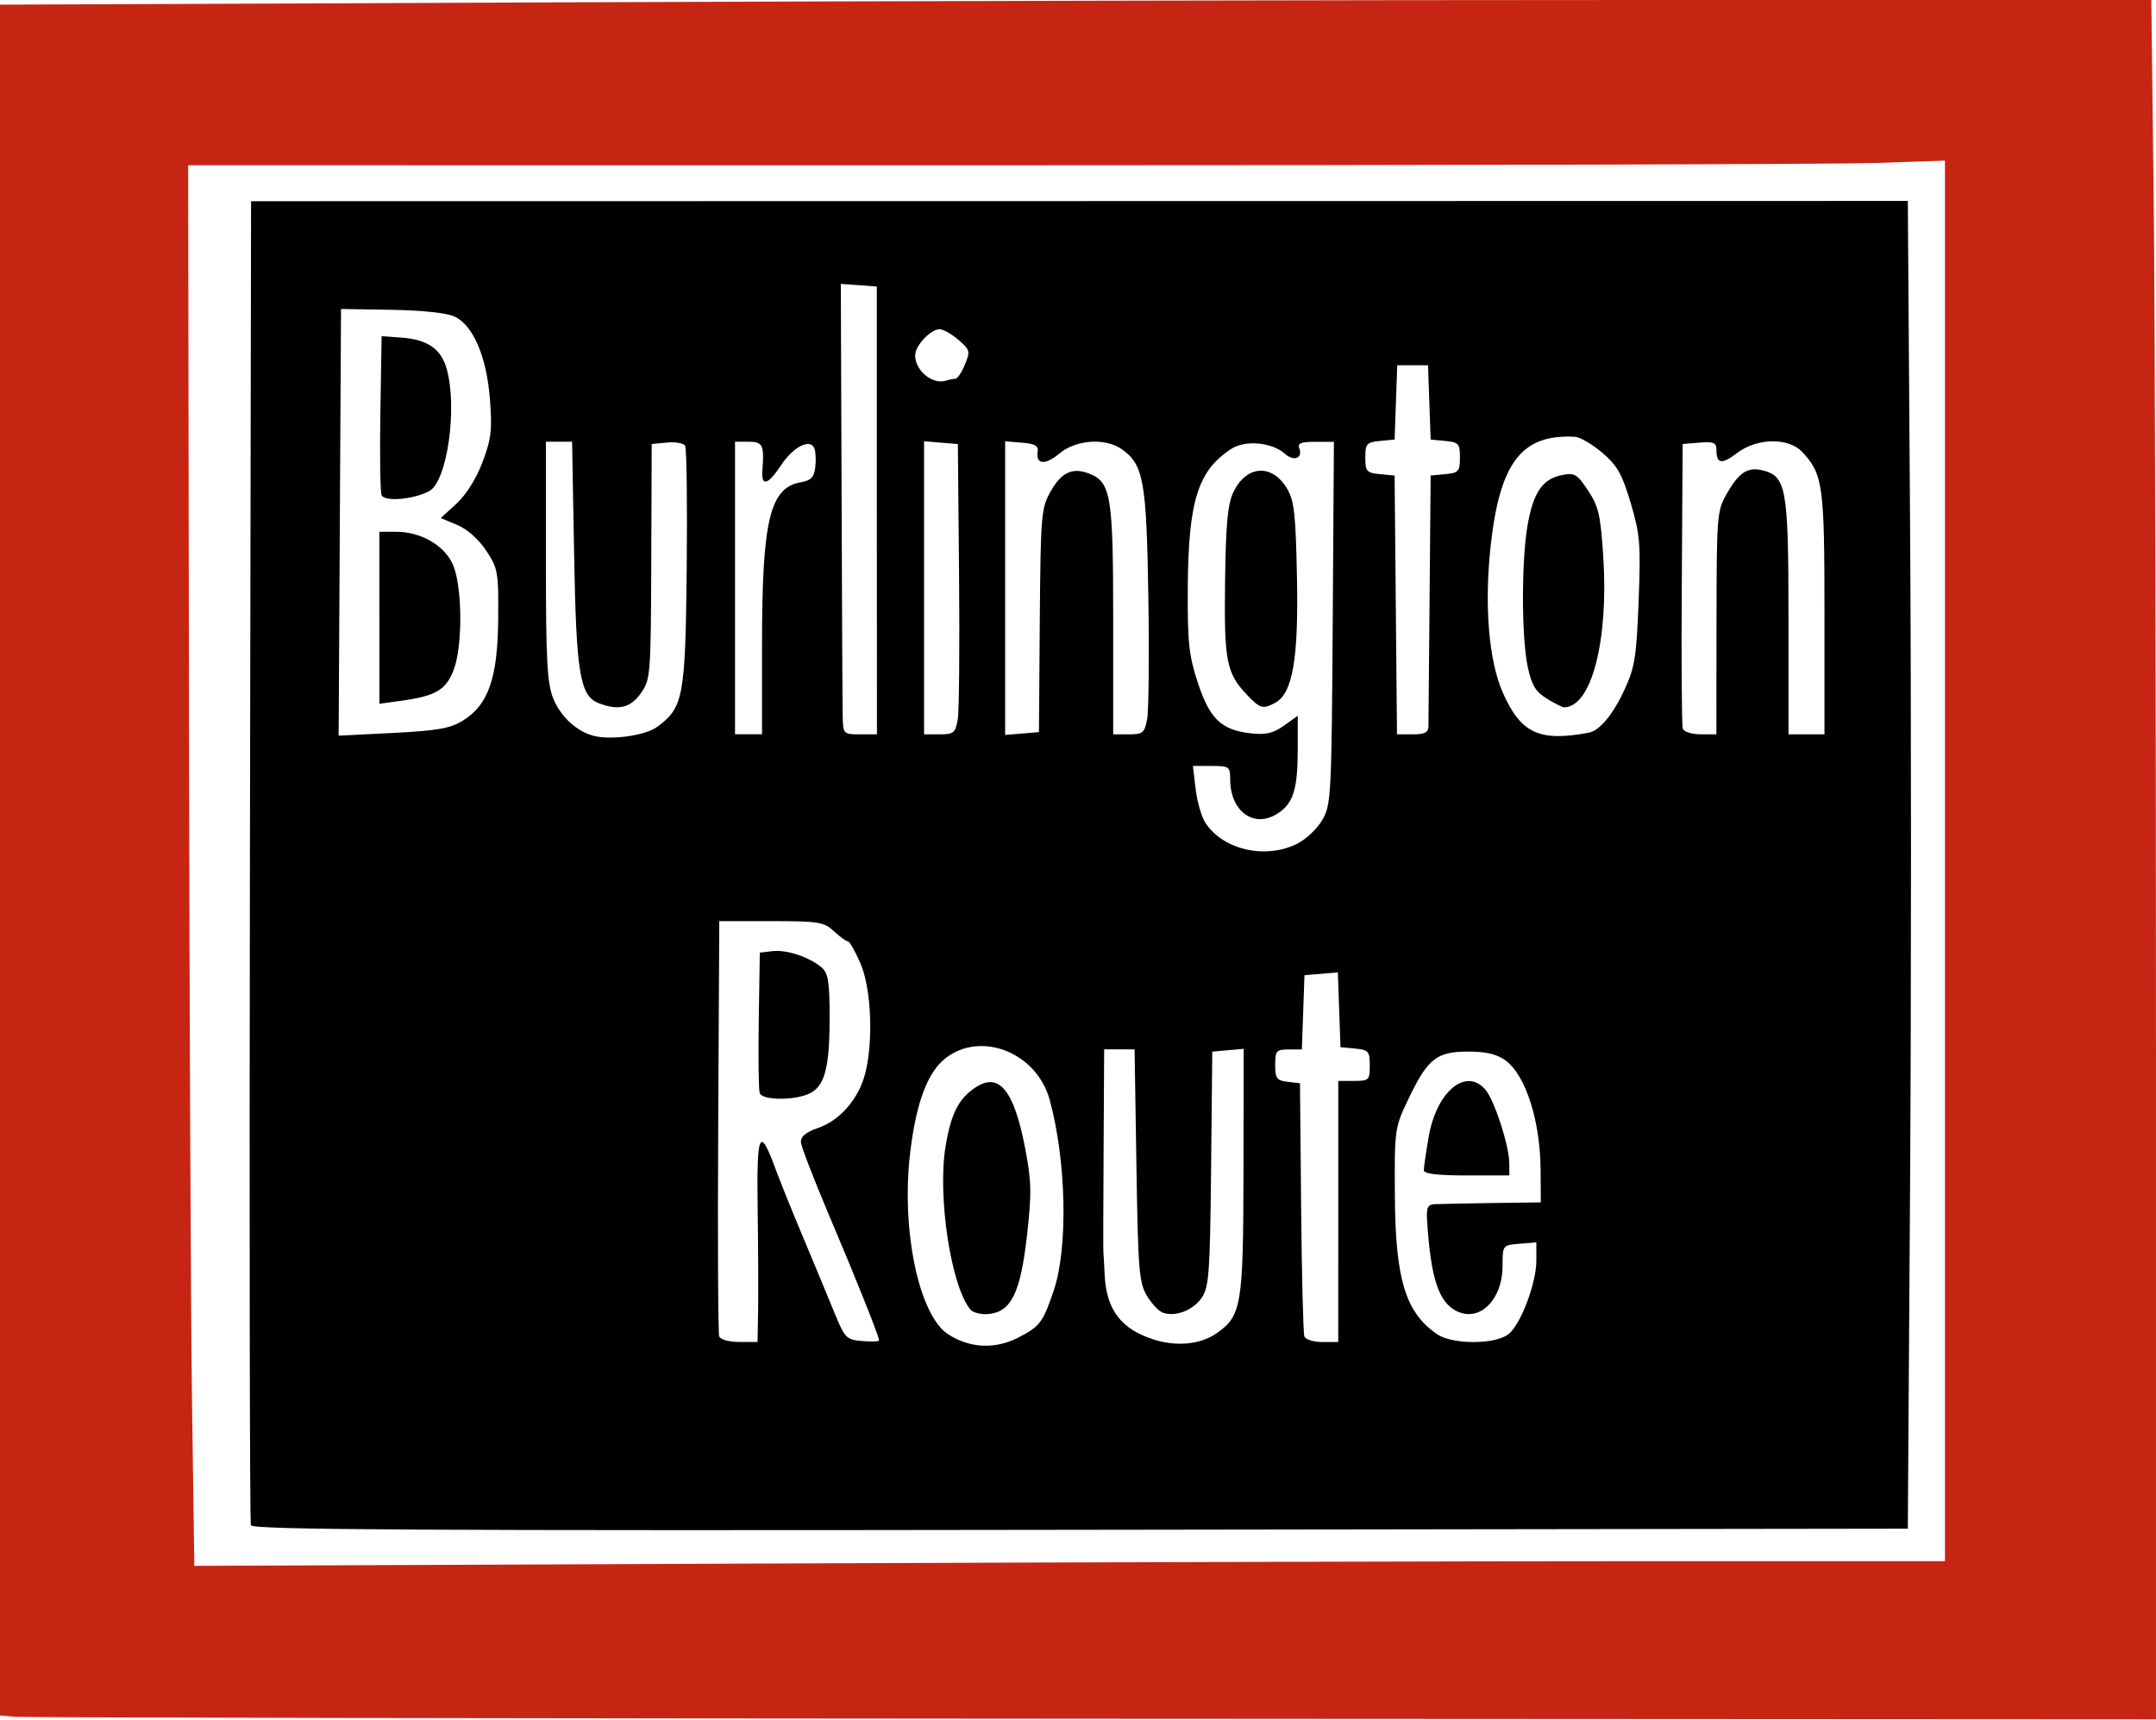
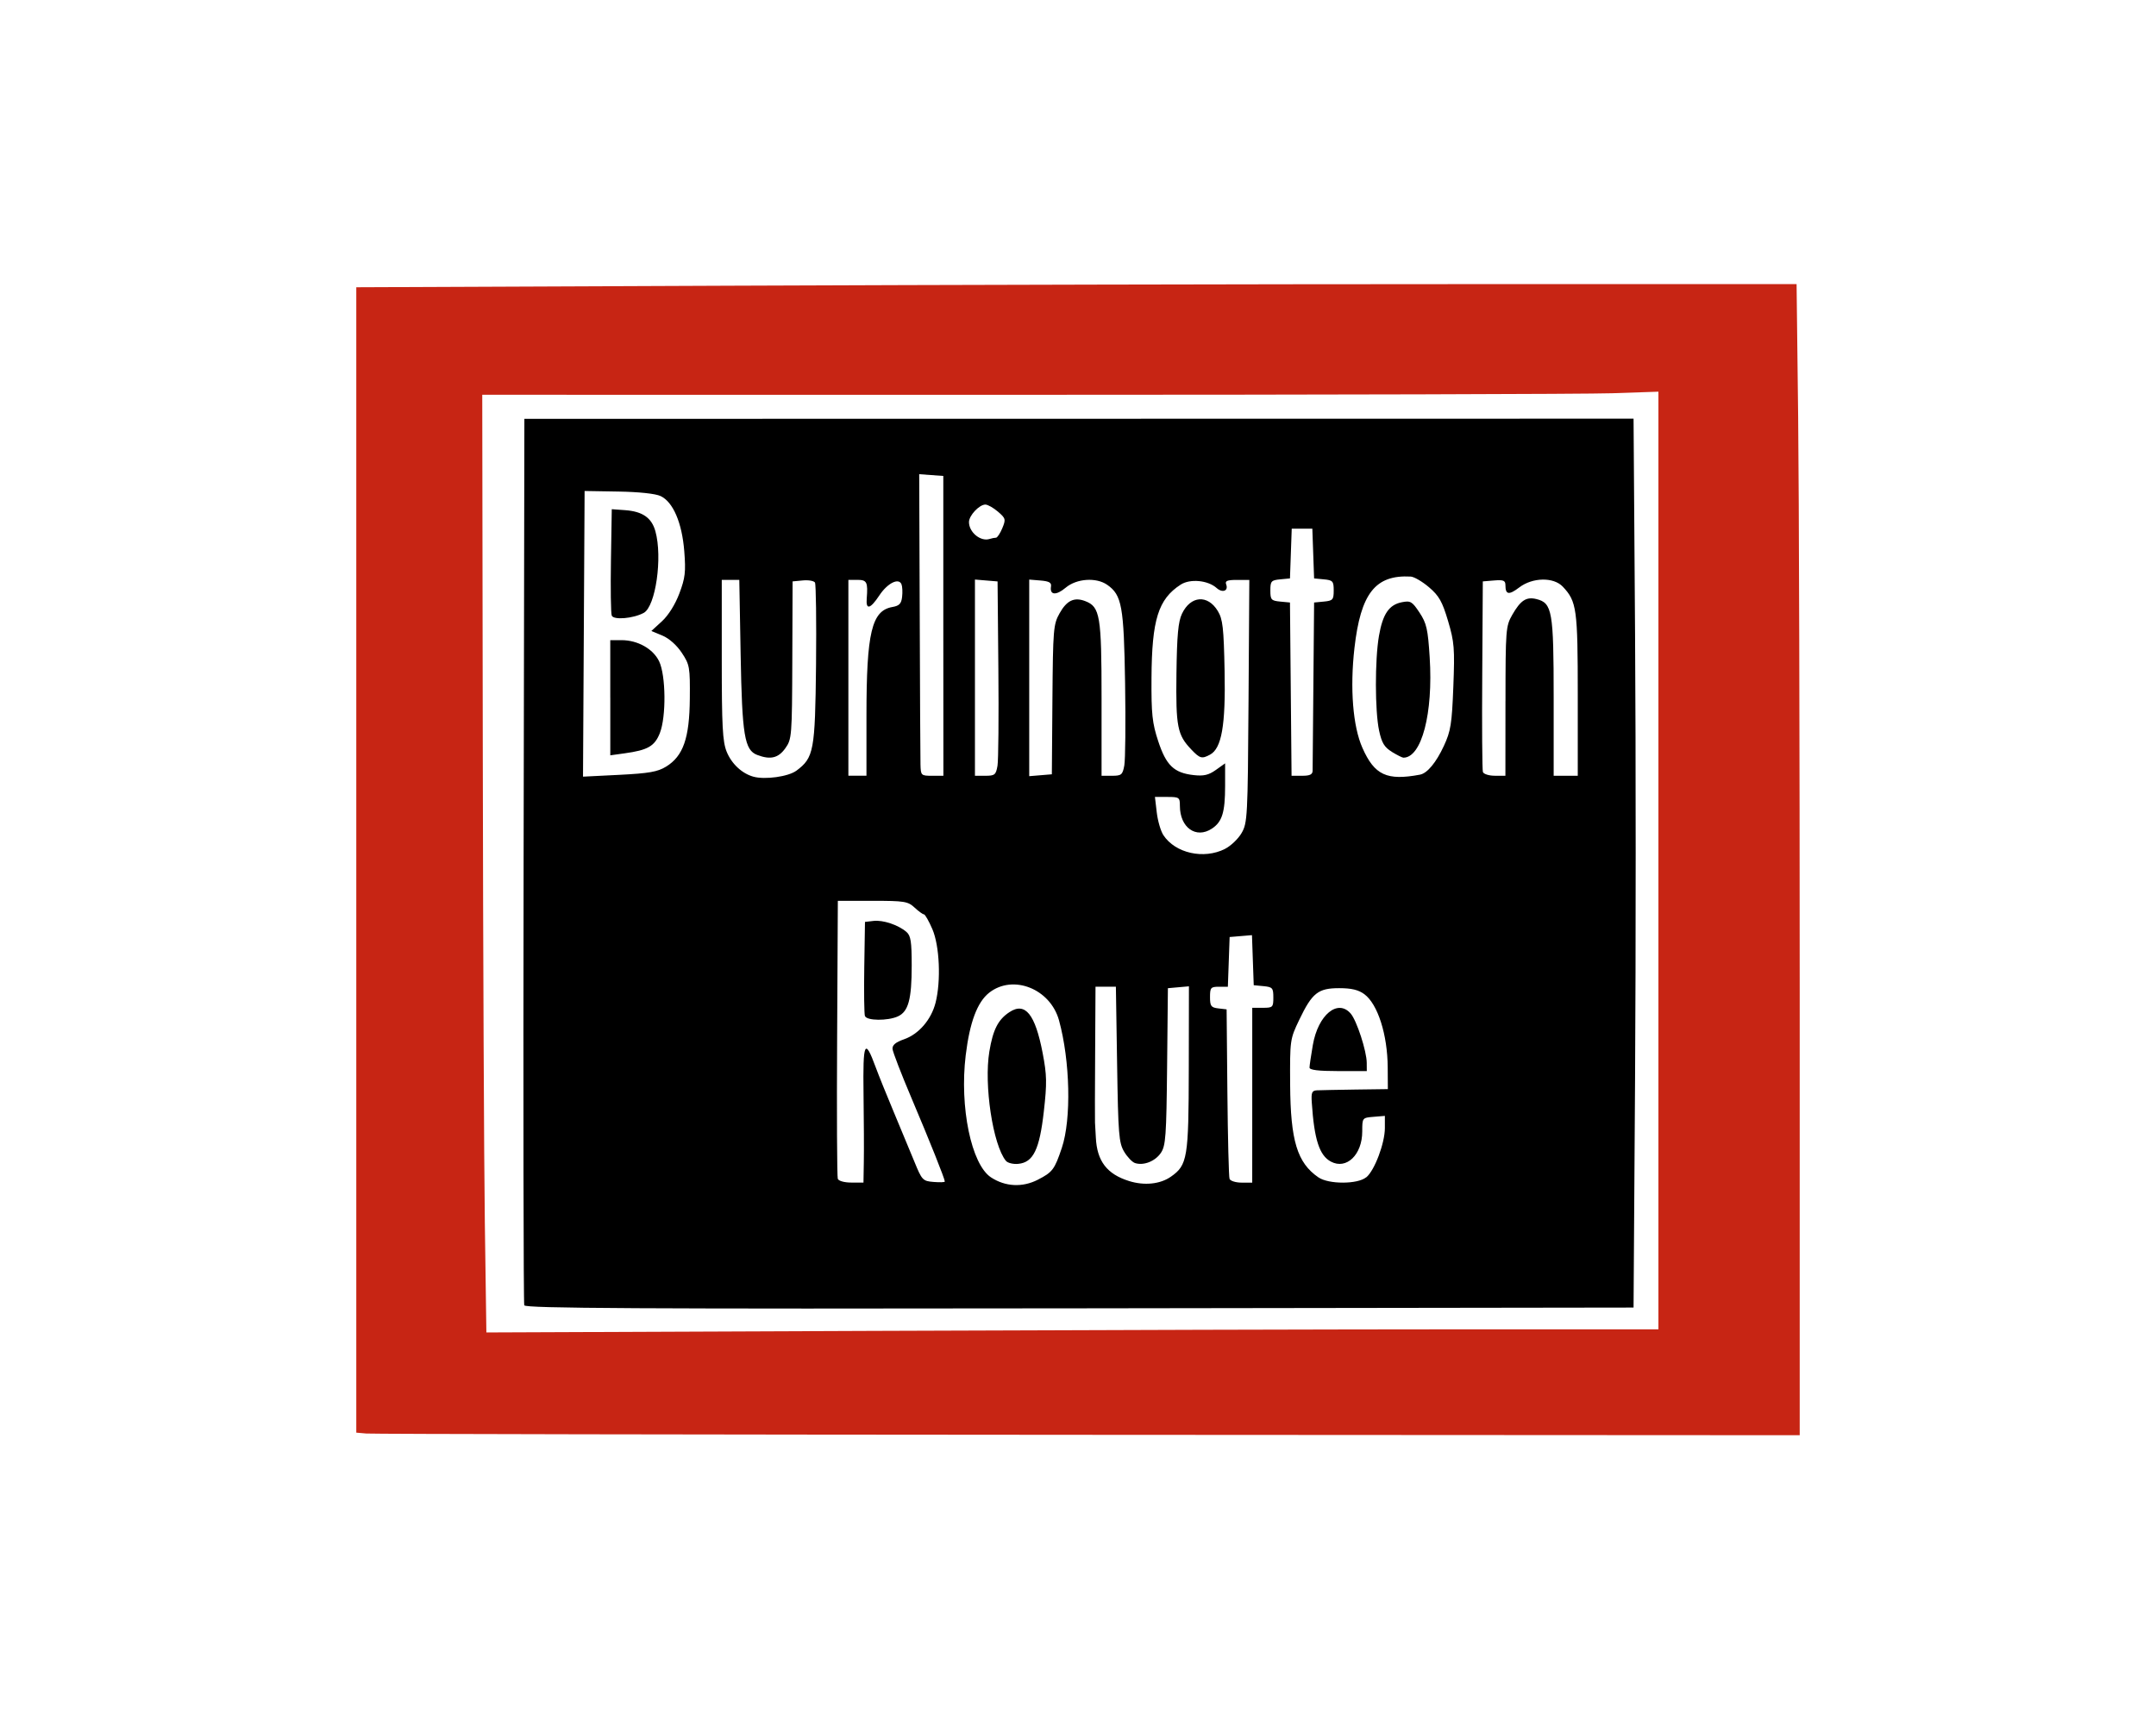
- <svg xmlns="http://www.w3.org/2000/svg" viewBox="0 0 50.786 40.513" height="153.12" width="191.948">
+ <svg xmlns="http://www.w3.org/2000/svg" viewBox="-10 -10 70.786 60.513" height="153.12" width="191.948">
  <path d="M5.91 35.94c-.027-.073-.038-7.123-.023-15.666l.027-15.533 19.513-.003 19.513-.003.053 7.582c.029 4.17.029 11.209 0 15.642l-.053 8.06-19.489.027c-15.536.023-19.499-0-19.539-.106zM23.979 31.52c.518-.265.59-.36.845-1.121.339-1.011.293-3.062-.099-4.488-.306-1.112-1.619-1.632-2.457-.973-.419.33-.685 1.04-.826 2.202-.221 1.821.198 3.844.89 4.297.504.33 1.104.361 1.648.083zm-1.123-.665c-.457-.56-.777-2.674-.582-3.847.128-.772.309-1.126.709-1.388.553-.363.903.07 1.166 1.44.149.778.155 1.056.042 2.054-.152 1.345-.371 1.795-.898 1.847-.178.018-.374-.03-.436-.106zm5.804.559c.585-.409.626-.652.631-3.805l.005-2.896-.37.033-.37.033-.028 2.757c-.025 2.454-.049 2.788-.219 3.039-.201.296-.605.456-.908.359-.099-.031-.272-.212-.385-.402-.185-.311-.209-.612-.247-3.075l-.043-2.731h-.717l-.013 2.36c-.008 1.298-.01 2.388-.005 2.423.005.035.018.274.03.53.04.827.391 1.285 1.172 1.528.535.167 1.092.109 1.467-.153zm-10.803-.511c.008-.394.003-1.479-.01-2.413-.025-1.827.043-1.977.426-.934.103.28.388.987.633 1.57.245.583.572 1.371.727 1.75.269.661.298.691.678.722.218.018.396.013.396-.015 0-.093-.533-1.428-1.172-2.935-.359-.846-.659-1.625-.668-1.731-.01-.137.109-.237.408-.341.516-.18.956-.691 1.107-1.288.194-.768.141-1.995-.112-2.585-.124-.288-.258-.523-.298-.523-.04 0-.188-.107-.329-.238-.235-.219-.357-.238-1.478-.238h-1.222l-.025 4.825c-.015 2.654-.003 4.885.023 4.958.028.076.231.133.476.133h.428zm.039-5.143c-.026-.073-.037-.848-.023-1.723l.025-1.591.303-.035c.333-.038.866.14 1.155.387.153.131.186.338.186 1.186 0 1.189-.117 1.619-.487 1.788-.356.162-1.098.155-1.157-.013zm13.628 2.784v-3.075h.371c.352 0 .371-.018.371-.364 0-.334-.029-.367-.345-.398l-.345-.033-.031-.881-.031-.881-.393.033-.393.033-.031.875-.031.875h-.314c-.287 0-.314.031-.314.364 0 .318.037.368.292.398l.292.034.027 2.916c.015 1.604.049 2.976.076 3.049.027.073.218.133.424.133h.374zm4.014 2.89c.293-.247.652-1.203.652-1.734v-.427l-.398.033c-.396.033-.398.035-.398.514 0 .82-.555 1.355-1.103 1.062-.405-.216-.586-.776-.672-2.074-.025-.36.005-.426.184-.435.117-.005.725-.018 1.352-.027l1.14-.015-.005-.769c-.008-1.151-.35-2.223-.822-2.572-.207-.153-.454-.212-.886-.212-.741 0-.95.166-1.404 1.113-.326.681-.33.709-.321 2.28.013 1.976.248 2.753.995 3.266.362.249 1.387.246 1.683-.005zm-1.999-3.862c0-.068.053-.426.117-.796.185-1.062.878-1.634 1.334-1.101.211.246.56 1.32.562 1.729l.002.292H34.546c-.698 0-1.007-.038-1.007-.124zm-2.973-7.697c.202-.102.465-.352.583-.557.206-.354.217-.567.244-4.64l.028-4.268h-.437c-.341 0-.424.034-.378.156.088.23-.129.314-.335.129-.307-.275-.935-.334-1.266-.119-.789.511-1.014 1.233-1.026 3.282-.008 1.277.026 1.589.236 2.227.28.853.555 1.116 1.245 1.194.356.04.529 0.0.783-.181l.326-.232v.796c0 .931-.104 1.264-.468 1.503-.557.365-1.123-.04-1.123-.804 0-.296-.023-.313-.439-.313h-.439l.064.544c.035.299.14.659.233.8.418.637 1.421.862 2.168.485zM29.376 16.374c-.488-.512-.543-.794-.519-2.67.018-1.348.061-1.824.194-2.103.303-.638.905-.685 1.261-.097.175.289.209.588.239 2.112.038 1.914-.103 2.725-.515 2.945-.287.154-.354.135-.661-.187zm-13.892.751c.616-.46.659-.694.692-3.732.015-1.531-.001-2.832-.038-2.891-.037-.06-.229-.093-.427-.074l-.36.034-.01 2.771c-.01 2.684-.018 2.782-.246 3.102-.246.346-.524.412-.988.235-.448-.17-.533-.688-.584-3.537l-.047-2.625h-.617v2.808c0 2.337.029 2.88.171 3.236.171.426.539.772.942.883.408.113 1.233-.002 1.512-.211zm21.946.137c.252-.047.566-.427.836-1.01.242-.522.282-.774.333-2.085.052-1.348.034-1.57-.186-2.313-.203-.683-.316-.884-.67-1.186-.234-.2-.525-.37-.645-.376-1.244-.067-1.759.59-1.979 2.52-.161 1.419-.055 2.75.281 3.508.426.962.858 1.163 2.03.943zm-.992-.801c-.266-.162-.358-.314-.451-.747-.148-.691-.15-2.495-.005-3.335.134-.771.354-1.095.806-1.184.305-.06.362-.027.621.365.248.375.295.58.358 1.576.126 1.971-.284 3.534-.926 3.53-.039-0-.221-.092-.405-.204zm-25.537.52c.603-.373.822-1.001.834-2.391.01-1.112-.005-1.197-.283-1.616-.176-.267-.447-.507-.681-.605l-.389-.162.373-.342c.226-.208.467-.592.612-.979.206-.546.23-.757.173-1.485-.079-1.002-.393-1.734-.832-1.942-.179-.085-.759-.147-1.485-.159l-1.19-.02-.028 5.027-.028 5.027 1.28-.064c1.044-.053 1.346-.106 1.643-.289zM8.936 14.557v-2.027l.398 0c.566 0 1.108.304 1.32.742.24.495.254 1.957.025 2.533-.183.458-.424.596-1.238.708l-.504.07v-2.027zm.052-2.892c-.032-.082-.044-.958-.028-1.947l.029-1.797.469.034c.615.045.934.267 1.066.742.256.922.008 2.649-.412 2.874-.373.2-1.062.257-1.124.094zm8.962 3.531c0-2.937.183-3.705.913-3.833.242-.042.314-.117.341-.354.02-.165.01-.364-.02-.442-.094-.244-.493-.046-.779.386-.319.482-.478.524-.446.118.046-.584.008-.663-.327-.663h-.318v6.893h.636zm2.704-3.169V6.751l-.424-.031-.424-.031.018 4.909c.01 2.7.02 5.088.027 5.307.01.387.02.398.408.398h.398zm1.906 4.931c.033-.19.047-1.729.031-3.42l-.028-3.075-.398-.033-.398-.033v6.906h.366c.33 0 .372-.034.426-.345zm1.933-2.335c.02-2.487.033-2.648.253-3.04.253-.451.513-.575.899-.428.525.2.577.507.577 3.439v2.709h.366c.333 0 .373-.033.434-.361.037-.199.05-1.499.028-2.89-.043-2.721-.113-3.109-.628-3.469-.386-.271-1.078-.223-1.462.1-.337.283-.567.265-.517-.042.023-.135-.065-.185-.368-.21l-.398-.033v6.919l.398-.033.398-.033zm9.155 2.494c.001-.102.013-1.474.027-3.049l.025-2.863.345-.033c.314-.03.345-.065.345-.391 0-.326-.031-.361-.345-.391l-.345-.033-.031-.875-.031-.875h-.725l-.031.875-.031.875-.345.033c-.314.03-.345.065-.345.391 0 .326.031.361.345.391l.345.033.028 3.049.028 3.049h.37c.28 0 .37-.045.372-.186zm6.786-2.439c.002-2.52.01-2.641.238-3.039.294-.513.496-.645.855-.554.551.138.602.428.602 3.455v2.762h.848v-2.85c0-3.021-.036-3.284-.526-3.804-.323-.343-1.064-.331-1.532.026-.364.277-.487.258-.487-.077 0-.167-.067-.195-.398-.168l-.398.033-.02 3.287c-.013 1.808-.001 3.347.023 3.42.025.073.212.133.418.133h.374l.002-2.625zM22.506 8.925c.047 0 .147-.15.223-.334.13-.313.12-.349-.152-.583-.16-.137-.359-.25-.443-.25-.215 0-.577.387-.577.616 0 .36.408.695.724.595.078-.025.179-.045.226-.045z" />
  <path class="color-main color-red" d="M.352 40.452L0 40.421V.11L13.235.055C20.514.025 31.917 0 38.573 0l12.103-0.0.055 4.66c.03 2.563.055 11.679.055 20.256l0 15.596-25.041-.014C11.973 40.491.546 40.47.352 40.452zM38.745 36.785h7.07V3.785l-1.629.055c-.896.03-10.207.055-20.691.055L4.432 3.894 4.451 16.549c.01 6.96.043 14.386.072 16.501l.054 3.845 13.549-.055c7.452-.03 16.731-.055 20.619-.055z" fill="#c72514" />
</svg>
